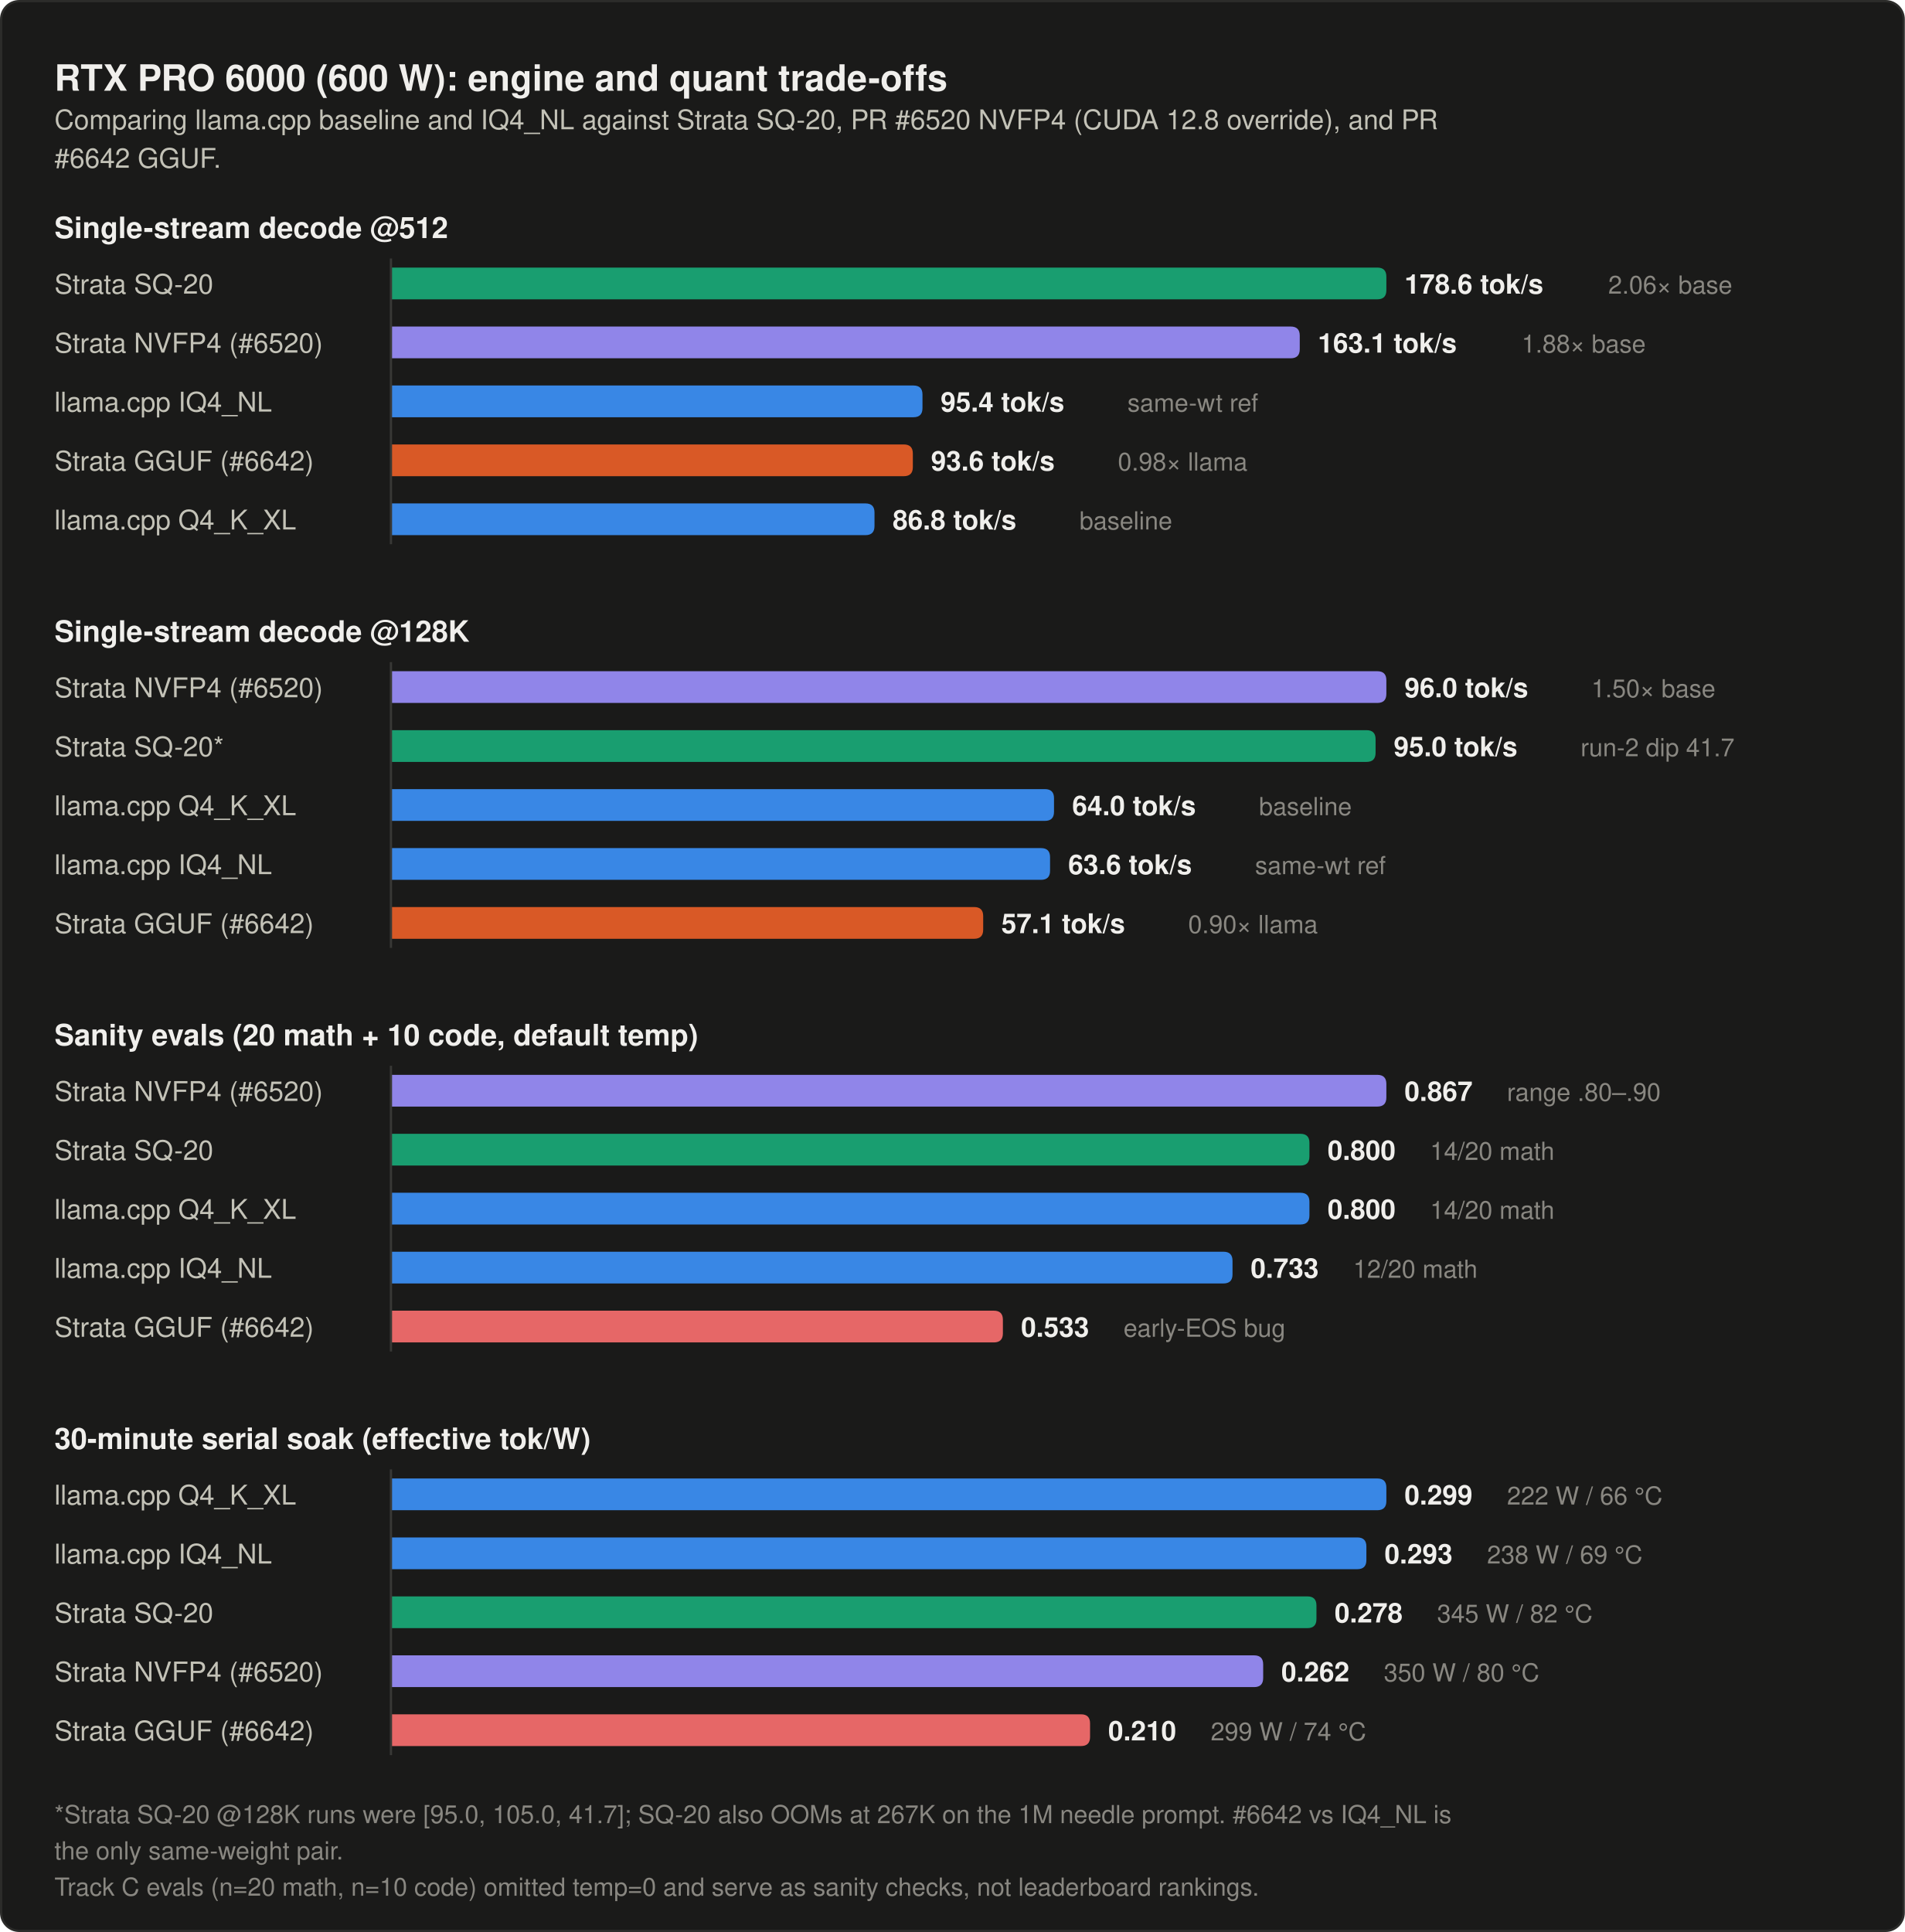
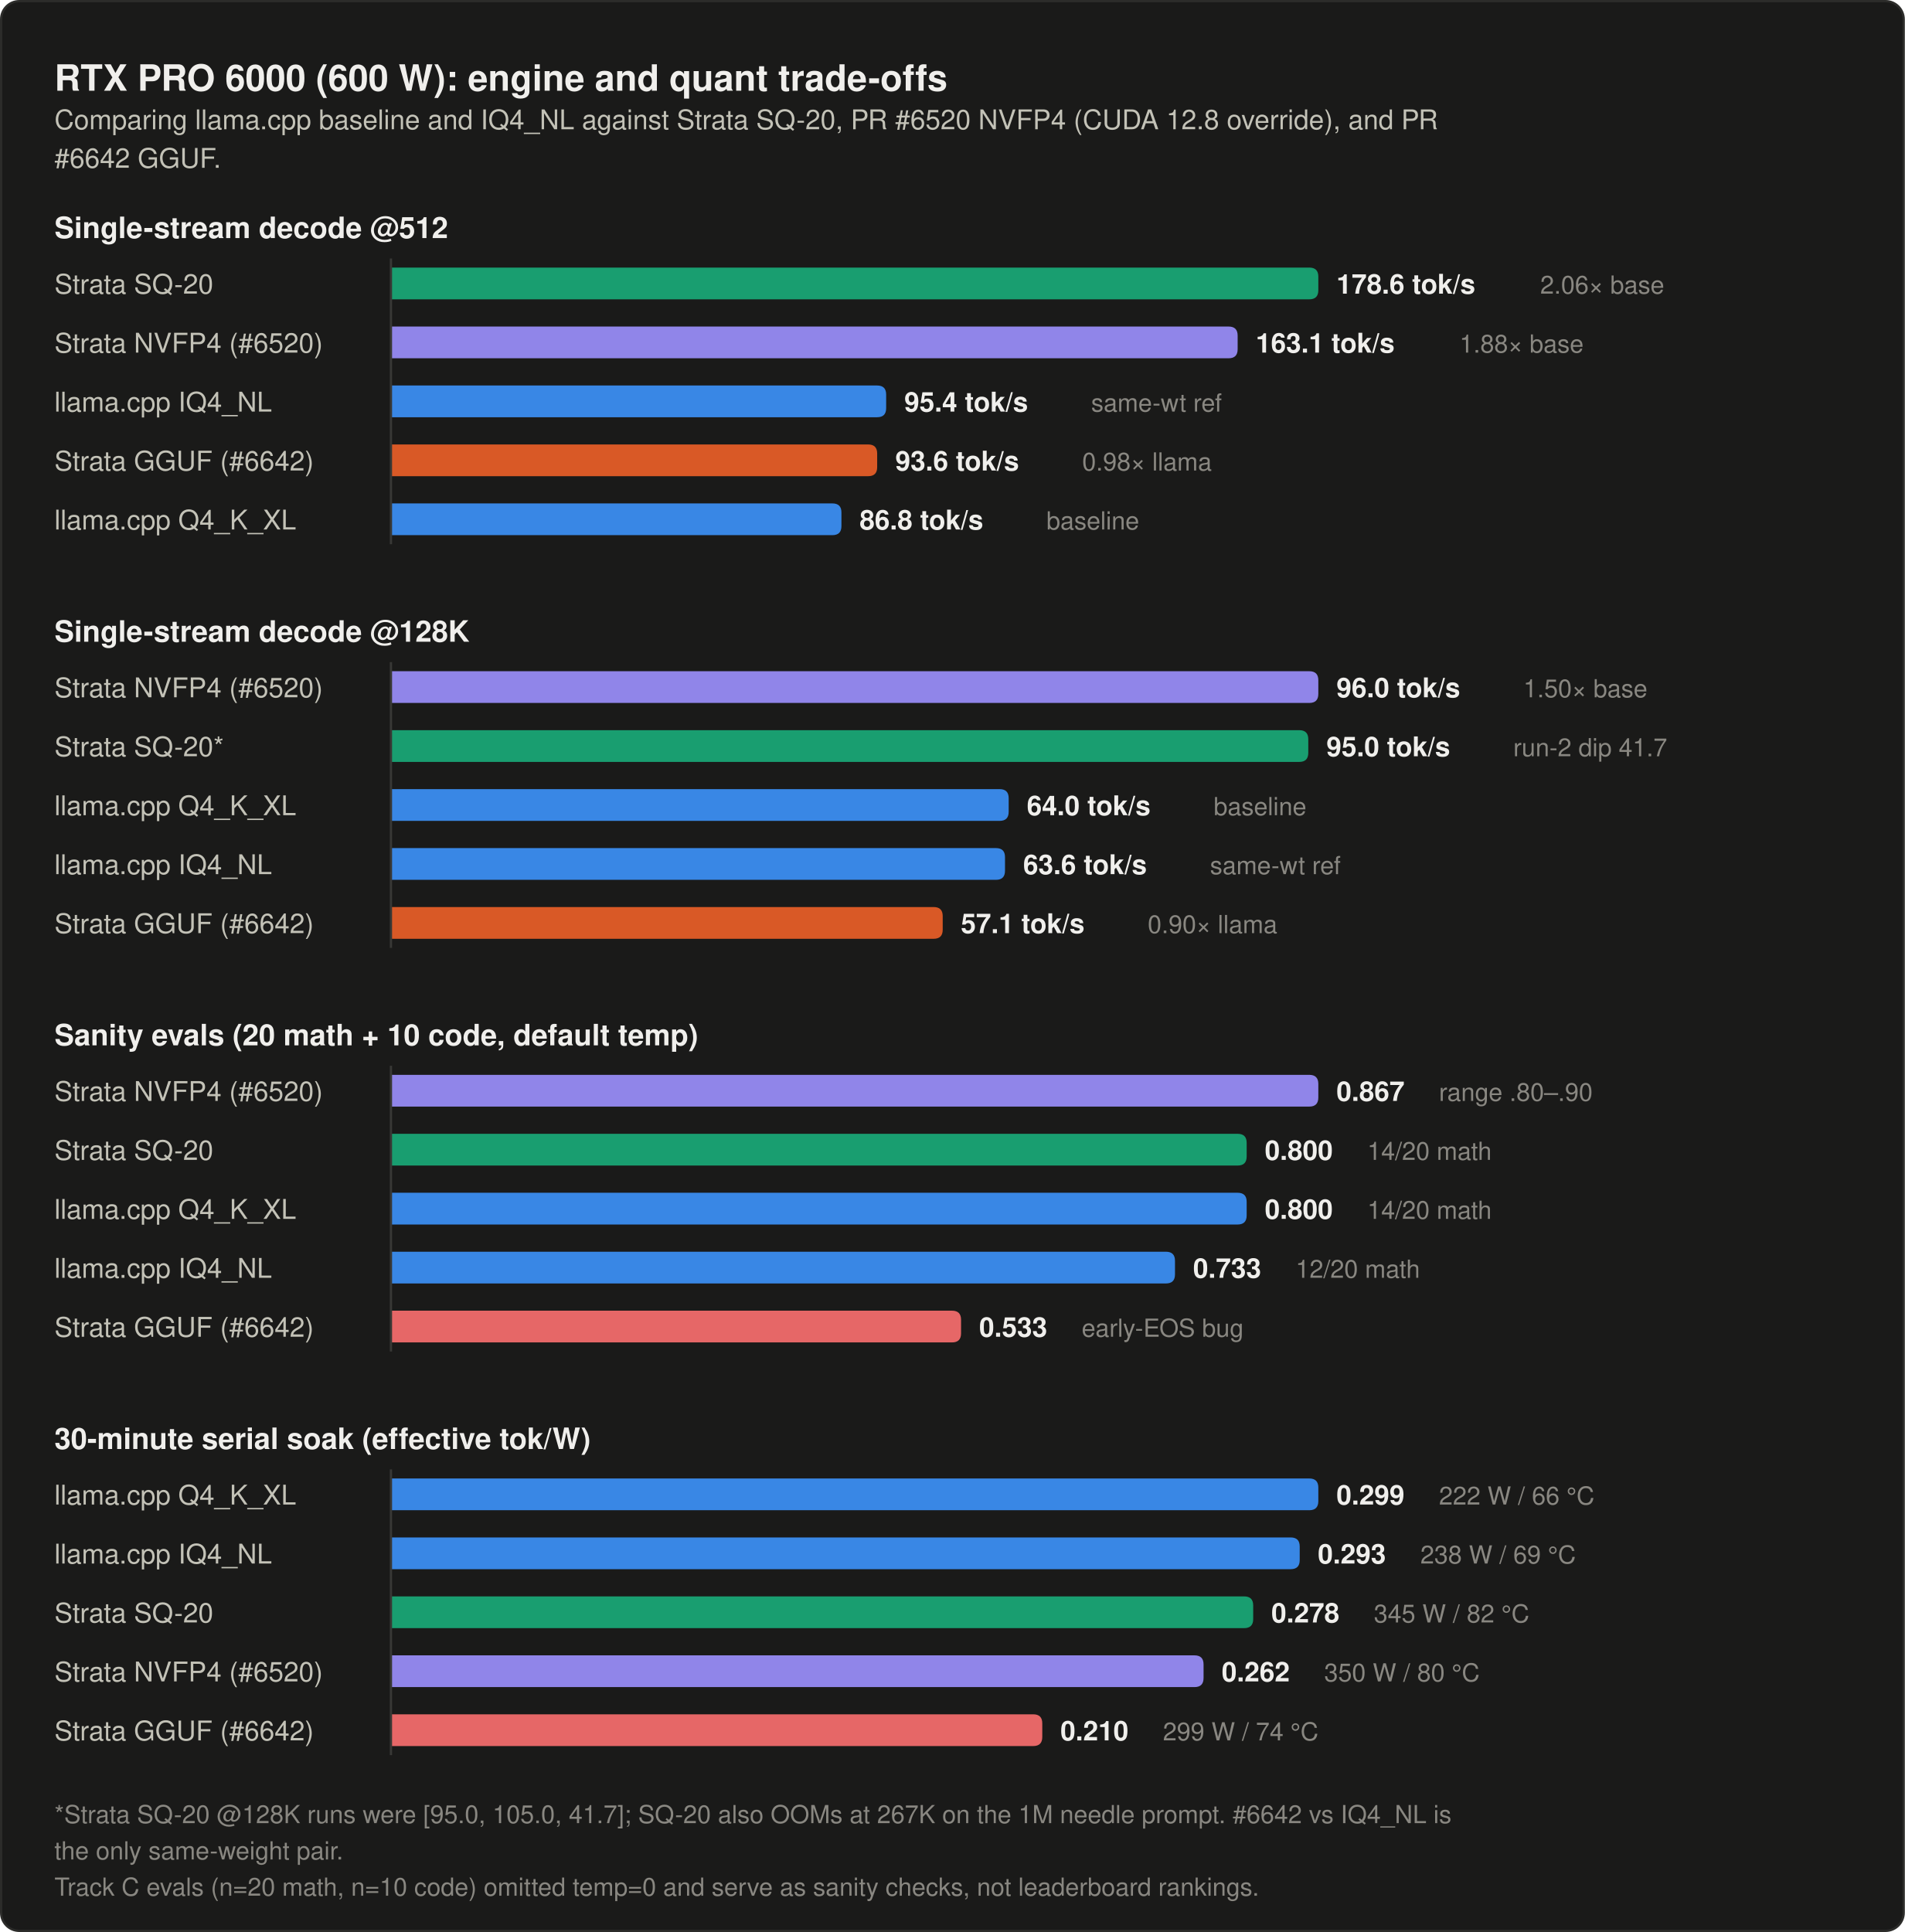
<svg xmlns="http://www.w3.org/2000/svg" width="840" height="852" viewBox="0 0 840 852" role="img" aria-label="RTX PRO 6000 (600 W): engine and quant trade-offs Comparing llama.cpp baseline and IQ4_NL against Strata SQ-20, PR #6520 NVFP4 (CUDA 12.8 override), and PR #6642 GGUF." font-family="system-ui, -apple-system, 'Segoe UI', Helvetica, Arial, sans-serif" data-x-scale="linear" data-y-scale="linear">
  <rect x="0.5" y="0.5" width="839" height="851" fill="#1a1a19" rx="8" stroke="#2c2c2a" stroke-width="1" />
  <text x="24" y="40" font-size="16" fill="#f0efec" font-weight="600">RTX PRO 6000 (600 W): engine and quant trade-offs</text>
  <text x="24" y="57" font-size="12" fill="#c3c2b7">Comparing llama.cpp baseline and IQ4_NL against Strata SQ-20, PR #6520 NVFP4 (CUDA 12.8 override), and PR</text>
  <text x="24" y="74" font-size="12" fill="#c3c2b7">#6642 GGUF.</text>
  <text x="24" y="105" font-size="13" fill="#f0efec" font-weight="600">Single-stream decode @512</text>
  <text x="24" y="129.5" font-size="12" fill="#c3c2b7">Strata SQ-20</text>
-   <path d="M172.4,118 H607.36 Q611.36,118 611.36,122 V128 Q611.36,132 607.36,132 H172.4 Z" fill="#199e70" />
-   <text x="619.36" y="129.5" font-size="12" fill="#f0efec" font-weight="600">178.6 tok/s</text>
-   <text x="709.2" y="129.5" font-size="11" fill="#898781">2.06× base</text>
+   <path d="M172.4,118 H577.36 Q581.36,118 581.36,122 V128 Q581.36,132 577.36,132 H172.4 Z" fill="#199e70" />
+   <text x="589.36" y="129.5" font-size="12" fill="#f0efec" font-weight="600">178.6 tok/s</text>
+   <text x="679.2" y="129.5" font-size="11" fill="#898781">2.06× base</text>
  <text x="24" y="155.5" font-size="12" fill="#c3c2b7">Strata NVFP4 (#6520)</text>
-   <path d="M172.4,144 H569.17 Q573.17,144 573.17,148 V154 Q573.17,158 569.17,158 H172.4 Z" fill="#9085e9" />
-   <text x="581.17" y="155.5" font-size="12" fill="#f0efec" font-weight="600">163.1 tok/s</text>
-   <text x="671.01" y="155.5" font-size="11" fill="#898781">1.88× base</text>
+   <path d="M172.4,144 H541.78 Q545.78,144 545.78,148 V154 Q545.78,158 541.78,158 H172.4 Z" fill="#9085e9" />
+   <text x="553.78" y="155.5" font-size="12" fill="#f0efec" font-weight="600">163.1 tok/s</text>
+   <text x="643.62" y="155.5" font-size="11" fill="#898781">1.88× base</text>
  <text x="24" y="181.5" font-size="12" fill="#c3c2b7">llama.cpp IQ4_NL</text>
-   <path d="M172.4,170 H402.8 Q406.8,170 406.8,174 V180 Q406.8,184 402.8,184 H172.4 Z" fill="#3987e5" />
-   <text x="414.8" y="181.5" font-size="12" fill="#f0efec" font-weight="600">95.4 tok/s</text>
-   <text x="497.2" y="181.5" font-size="11" fill="#898781">same-wt ref</text>
+   <path d="M172.4,170 H386.78 Q390.78,170 390.78,174 V180 Q390.78,184 386.78,184 H172.4 Z" fill="#3987e5" />
+   <text x="398.78" y="181.5" font-size="12" fill="#f0efec" font-weight="600">95.4 tok/s</text>
+   <text x="481.18" y="181.5" font-size="11" fill="#898781">same-wt ref</text>
  <text x="24" y="207.5" font-size="12" fill="#c3c2b7">Strata GGUF (#6642)</text>
-   <path d="M172.4,196 H398.55 Q402.55,196 402.55,200 V206 Q402.55,210 398.55,210 H172.4 Z" fill="#d95926" />
-   <text x="410.55" y="207.5" font-size="12" fill="#f0efec" font-weight="600">93.6 tok/s</text>
-   <text x="492.95" y="207.5" font-size="11" fill="#898781">0.98× llama</text>
+   <path d="M172.4,196 H382.82 Q386.82,196 386.82,200 V206 Q386.82,210 382.82,210 H172.4 Z" fill="#d95926" />
+   <text x="394.82" y="207.5" font-size="12" fill="#f0efec" font-weight="600">93.6 tok/s</text>
+   <text x="477.22" y="207.5" font-size="11" fill="#898781">0.98× llama</text>
  <text x="24" y="233.5" font-size="12" fill="#c3c2b7">llama.cpp Q4_K_XL</text>
-   <path d="M172.4,222 H381.64 Q385.64,222 385.64,226 V232 Q385.64,236 381.64,236 H172.4 Z" fill="#3987e5" />
-   <text x="393.64" y="233.5" font-size="12" fill="#f0efec" font-weight="600">86.8 tok/s</text>
-   <text x="476.04" y="233.5" font-size="11" fill="#898781">baseline</text>
+   <path d="M172.4,222 H367.06 Q371.06,222 371.06,226 V232 Q371.06,236 367.06,236 H172.4 Z" fill="#3987e5" />
+   <text x="379.06" y="233.5" font-size="12" fill="#f0efec" font-weight="600">86.8 tok/s</text>
+   <text x="461.46" y="233.5" font-size="11" fill="#898781">baseline</text>
  <line x1="172.4" y1="114" x2="172.4" y2="240" stroke="#383835" stroke-width="1" />
  <text x="24" y="283" font-size="13" fill="#f0efec" font-weight="600">Single-stream decode @128K</text>
  <text x="24" y="307.5" font-size="12" fill="#c3c2b7">Strata NVFP4 (#6520)</text>
-   <path d="M172.4,296 H607.36 Q611.36,296 611.36,300 V306 Q611.36,310 607.36,310 H172.4 Z" fill="#9085e9" />
-   <text x="619.36" y="307.5" font-size="12" fill="#f0efec" font-weight="600">96.0 tok/s</text>
-   <text x="701.76" y="307.5" font-size="11" fill="#898781">1.50× base</text>
+   <path d="M172.4,296 H577.36 Q581.36,296 581.36,300 V306 Q581.36,310 577.36,310 H172.4 Z" fill="#9085e9" />
+   <text x="589.36" y="307.5" font-size="12" fill="#f0efec" font-weight="600">96.0 tok/s</text>
+   <text x="671.76" y="307.5" font-size="11" fill="#898781">1.50× base</text>
  <text x="24" y="333.5" font-size="12" fill="#c3c2b7">Strata SQ-20*</text>
-   <path d="M172.4,322 H602.61 Q606.61,322 606.61,326 V332 Q606.61,336 602.61,336 H172.4 Z" fill="#199e70" />
-   <text x="614.61" y="333.5" font-size="12" fill="#f0efec" font-weight="600">95.0 tok/s</text>
-   <text x="697.01" y="333.5" font-size="11" fill="#898781">run-2 dip 41.7</text>
+   <path d="M172.4,322 H572.93 Q576.93,322 576.93,326 V332 Q576.93,336 572.93,336 H172.4 Z" fill="#199e70" />
+   <text x="584.93" y="333.5" font-size="12" fill="#f0efec" font-weight="600">95.0 tok/s</text>
+   <text x="667.33" y="333.5" font-size="11" fill="#898781">run-2 dip 41.7</text>
  <text x="24" y="359.5" font-size="12" fill="#c3c2b7">llama.cpp Q4_K_XL</text>
-   <path d="M172.4,348 H460.8 Q464.8,348 464.8,352 V358 Q464.8,362 460.8,362 H172.4 Z" fill="#3987e5" />
-   <text x="472.8" y="359.5" font-size="12" fill="#f0efec" font-weight="600">64.0 tok/s</text>
-   <text x="555.2" y="359.5" font-size="11" fill="#898781">baseline</text>
+   <path d="M172.4,348 H440.81 Q444.81,348 444.81,352 V358 Q444.81,362 440.81,362 H172.4 Z" fill="#3987e5" />
+   <text x="452.81" y="359.5" font-size="12" fill="#f0efec" font-weight="600">64.0 tok/s</text>
+   <text x="535.21" y="359.5" font-size="11" fill="#898781">baseline</text>
  <text x="24" y="385.5" font-size="12" fill="#c3c2b7">llama.cpp IQ4_NL</text>
-   <path d="M172.4,374 H459.06 Q463.06,374 463.06,378 V384 Q463.06,388 459.06,388 H172.4 Z" fill="#3987e5" />
-   <text x="471.06" y="385.5" font-size="12" fill="#f0efec" font-weight="600">63.6 tok/s</text>
-   <text x="553.46" y="385.5" font-size="11" fill="#898781">same-wt ref</text>
+   <path d="M172.4,374 H439.19 Q443.19,374 443.19,378 V384 Q443.19,388 439.19,388 H172.4 Z" fill="#3987e5" />
+   <text x="451.19" y="385.5" font-size="12" fill="#f0efec" font-weight="600">63.6 tok/s</text>
+   <text x="533.59" y="385.5" font-size="11" fill="#898781">same-wt ref</text>
  <text x="24" y="411.5" font-size="12" fill="#c3c2b7">Strata GGUF (#6642)</text>
-   <path d="M172.4,400 H429.57 Q433.57,400 433.57,404 V410 Q433.57,414 429.57,414 H172.4 Z" fill="#d95926" />
-   <text x="441.57" y="411.5" font-size="12" fill="#f0efec" font-weight="600">57.1 tok/s</text>
-   <text x="523.97" y="411.5" font-size="11" fill="#898781">0.90× llama</text>
+   <path d="M172.4,400 H411.72 Q415.72,400 415.72,404 V410 Q415.72,414 411.72,414 H172.4 Z" fill="#d95926" />
+   <text x="423.72" y="411.5" font-size="12" fill="#f0efec" font-weight="600">57.1 tok/s</text>
+   <text x="506.12" y="411.5" font-size="11" fill="#898781">0.90× llama</text>
  <line x1="172.4" y1="292" x2="172.4" y2="418" stroke="#383835" stroke-width="1" />
  <text x="24" y="461" font-size="13" fill="#f0efec" font-weight="600">Sanity evals (20 math + 10 code, default temp)</text>
  <text x="24" y="485.5" font-size="12" fill="#c3c2b7">Strata NVFP4 (#6520)</text>
-   <path d="M172.4,474 H607.36 Q611.36,474 611.36,478 V484 Q611.36,488 607.36,488 H172.4 Z" fill="#9085e9" />
-   <text x="619.36" y="485.5" font-size="12" fill="#f0efec" font-weight="600">0.867</text>
-   <text x="664.56" y="485.5" font-size="11" fill="#898781">range .80–.90</text>
+   <path d="M172.4,474 H577.36 Q581.36,474 581.36,478 V484 Q581.36,488 577.36,488 H172.4 Z" fill="#9085e9" />
+   <text x="589.36" y="485.5" font-size="12" fill="#f0efec" font-weight="600">0.867</text>
+   <text x="634.56" y="485.5" font-size="11" fill="#898781">range .80–.90</text>
  <text x="24" y="511.5" font-size="12" fill="#c3c2b7">Strata SQ-20</text>
-   <path d="M172.4,500 H573.44 Q577.44,500 577.44,504 V510 Q577.44,514 573.44,514 H172.4 Z" fill="#199e70" />
-   <text x="585.44" y="511.5" font-size="12" fill="#f0efec" font-weight="600">0.800</text>
-   <text x="630.64" y="511.5" font-size="11" fill="#898781">14/20 math</text>
+   <path d="M172.4,500 H545.76 Q549.76,500 549.76,504 V510 Q549.76,514 545.76,514 H172.4 Z" fill="#199e70" />
+   <text x="557.76" y="511.5" font-size="12" fill="#f0efec" font-weight="600">0.800</text>
+   <text x="602.96" y="511.5" font-size="11" fill="#898781">14/20 math</text>
  <text x="24" y="537.5" font-size="12" fill="#c3c2b7">llama.cpp Q4_K_XL</text>
-   <path d="M172.4,526 H573.44 Q577.44,526 577.44,530 V536 Q577.44,540 573.44,540 H172.4 Z" fill="#3987e5" />
-   <text x="585.44" y="537.5" font-size="12" fill="#f0efec" font-weight="600">0.800</text>
-   <text x="630.64" y="537.5" font-size="11" fill="#898781">14/20 math</text>
+   <path d="M172.4,526 H545.76 Q549.76,526 549.76,530 V536 Q549.76,540 545.76,540 H172.4 Z" fill="#3987e5" />
+   <text x="557.76" y="537.5" font-size="12" fill="#f0efec" font-weight="600">0.800</text>
+   <text x="602.96" y="537.5" font-size="11" fill="#898781">14/20 math</text>
  <text x="24" y="563.5" font-size="12" fill="#c3c2b7">llama.cpp IQ4_NL</text>
-   <path d="M172.4,552 H539.52 Q543.52,552 543.52,556 V562 Q543.52,566 539.52,566 H172.4 Z" fill="#3987e5" />
-   <text x="551.52" y="563.5" font-size="12" fill="#f0efec" font-weight="600">0.733</text>
-   <text x="596.72" y="563.5" font-size="11" fill="#898781">12/20 math</text>
+   <path d="M172.4,552 H514.15 Q518.15,552 518.15,556 V562 Q518.15,566 514.15,566 H172.4 Z" fill="#3987e5" />
+   <text x="526.15" y="563.5" font-size="12" fill="#f0efec" font-weight="600">0.733</text>
+   <text x="571.35" y="563.5" font-size="11" fill="#898781">12/20 math</text>
  <text x="24" y="589.5" font-size="12" fill="#c3c2b7">Strata GGUF (#6642)</text>
-   <path d="M172.4,578 H438.26 Q442.26,578 442.26,582 V588 Q442.26,592 438.26,592 H172.4 Z" fill="#e66767" />
-   <text x="450.26" y="589.5" font-size="12" fill="#f0efec" font-weight="600">0.533</text>
-   <text x="495.46" y="589.5" font-size="11" fill="#898781">early-EOS bug</text>
+   <path d="M172.4,578 H419.81 Q423.81,578 423.81,582 V588 Q423.81,592 419.81,592 H172.4 Z" fill="#e66767" />
+   <text x="431.81" y="589.5" font-size="12" fill="#f0efec" font-weight="600">0.533</text>
+   <text x="477.01" y="589.5" font-size="11" fill="#898781">early-EOS bug</text>
  <line x1="172.4" y1="470" x2="172.4" y2="596" stroke="#383835" stroke-width="1" />
  <text x="24" y="639" font-size="13" fill="#f0efec" font-weight="600">30-minute serial soak (effective tok/W)</text>
  <text x="24" y="663.5" font-size="12" fill="#c3c2b7">llama.cpp Q4_K_XL</text>
-   <path d="M172.4,652 H607.36 Q611.36,652 611.36,656 V662 Q611.36,666 607.36,666 H172.4 Z" fill="#3987e5" />
-   <text x="619.36" y="663.5" font-size="12" fill="#f0efec" font-weight="600">0.299</text>
-   <text x="664.56" y="663.5" font-size="11" fill="#898781">222 W / 66 °C</text>
+   <path d="M172.4,652 H577.36 Q581.36,652 581.36,656 V662 Q581.36,666 577.36,666 H172.4 Z" fill="#3987e5" />
+   <text x="589.36" y="663.5" font-size="12" fill="#f0efec" font-weight="600">0.299</text>
+   <text x="634.56" y="663.5" font-size="11" fill="#898781">222 W / 66 °C</text>
  <text x="24" y="689.5" font-size="12" fill="#c3c2b7">llama.cpp IQ4_NL</text>
-   <path d="M172.4,678 H598.55 Q602.55,678 602.55,682 V688 Q602.55,692 598.55,692 H172.4 Z" fill="#3987e5" />
-   <text x="610.55" y="689.5" font-size="12" fill="#f0efec" font-weight="600">0.293</text>
-   <text x="655.75" y="689.5" font-size="11" fill="#898781">238 W / 69 °C</text>
+   <path d="M172.4,678 H569.15 Q573.15,678 573.15,682 V688 Q573.15,692 569.15,692 H172.4 Z" fill="#3987e5" />
+   <text x="581.15" y="689.5" font-size="12" fill="#f0efec" font-weight="600">0.293</text>
+   <text x="626.35" y="689.5" font-size="11" fill="#898781">238 W / 69 °C</text>
  <text x="24" y="715.5" font-size="12" fill="#c3c2b7">Strata SQ-20</text>
-   <path d="M172.4,704 H576.53 Q580.53,704 580.53,708 V714 Q580.53,718 576.53,718 H172.4 Z" fill="#199e70" />
-   <text x="588.53" y="715.5" font-size="12" fill="#f0efec" font-weight="600">0.278</text>
-   <text x="633.73" y="715.5" font-size="11" fill="#898781">345 W / 82 °C</text>
+   <path d="M172.4,704 H548.64 Q552.64,704 552.64,708 V714 Q552.64,718 548.64,718 H172.4 Z" fill="#199e70" />
+   <text x="560.64" y="715.5" font-size="12" fill="#f0efec" font-weight="600">0.278</text>
+   <text x="605.84" y="715.5" font-size="11" fill="#898781">345 W / 82 °C</text>
  <text x="24" y="741.5" font-size="12" fill="#c3c2b7">Strata NVFP4 (#6520)</text>
-   <path d="M172.4,730 H553.04 Q557.04,730 557.04,734 V740 Q557.04,744 553.04,744 H172.4 Z" fill="#9085e9" />
-   <text x="565.04" y="741.5" font-size="12" fill="#f0efec" font-weight="600">0.262</text>
-   <text x="610.24" y="741.5" font-size="11" fill="#898781">350 W / 80 °C</text>
+   <path d="M172.4,730 H526.75 Q530.75,730 530.75,734 V740 Q530.75,744 526.75,744 H172.4 Z" fill="#9085e9" />
+   <text x="538.75" y="741.5" font-size="12" fill="#f0efec" font-weight="600">0.262</text>
+   <text x="583.95" y="741.5" font-size="11" fill="#898781">350 W / 80 °C</text>
  <text x="24" y="767.5" font-size="12" fill="#c3c2b7">Strata GGUF (#6642)</text>
-   <path d="M172.4,756 H476.7 Q480.7,756 480.7,760 V766 Q480.7,770 476.7,770 H172.4 Z" fill="#e66767" />
-   <text x="488.7" y="767.5" font-size="12" fill="#f0efec" font-weight="600">0.210</text>
-   <text x="533.9" y="767.5" font-size="11" fill="#898781">299 W / 74 °C</text>
+   <path d="M172.4,756 H455.63 Q459.63,756 459.63,760 V766 Q459.63,770 455.63,770 H172.4 Z" fill="#e66767" />
+   <text x="467.63" y="767.5" font-size="12" fill="#f0efec" font-weight="600">0.210</text>
+   <text x="512.83" y="767.5" font-size="11" fill="#898781">299 W / 74 °C</text>
  <line x1="172.4" y1="648" x2="172.4" y2="774" stroke="#383835" stroke-width="1" />
  <text x="24" y="804" font-size="11" fill="#898781">*Strata SQ-20 @128K runs were [95.0, 105.0, 41.7]; SQ-20 also OOMs at 267K on the 1M needle prompt. #6642 vs IQ4_NL is</text>
  <text x="24" y="820" font-size="11" fill="#898781">the only same-weight pair.</text>
  <text x="24" y="836" font-size="11" fill="#898781">Track C evals (n=20 math, n=10 code) omitted temp=0 and serve as sanity checks, not leaderboard rankings.</text>
</svg>
